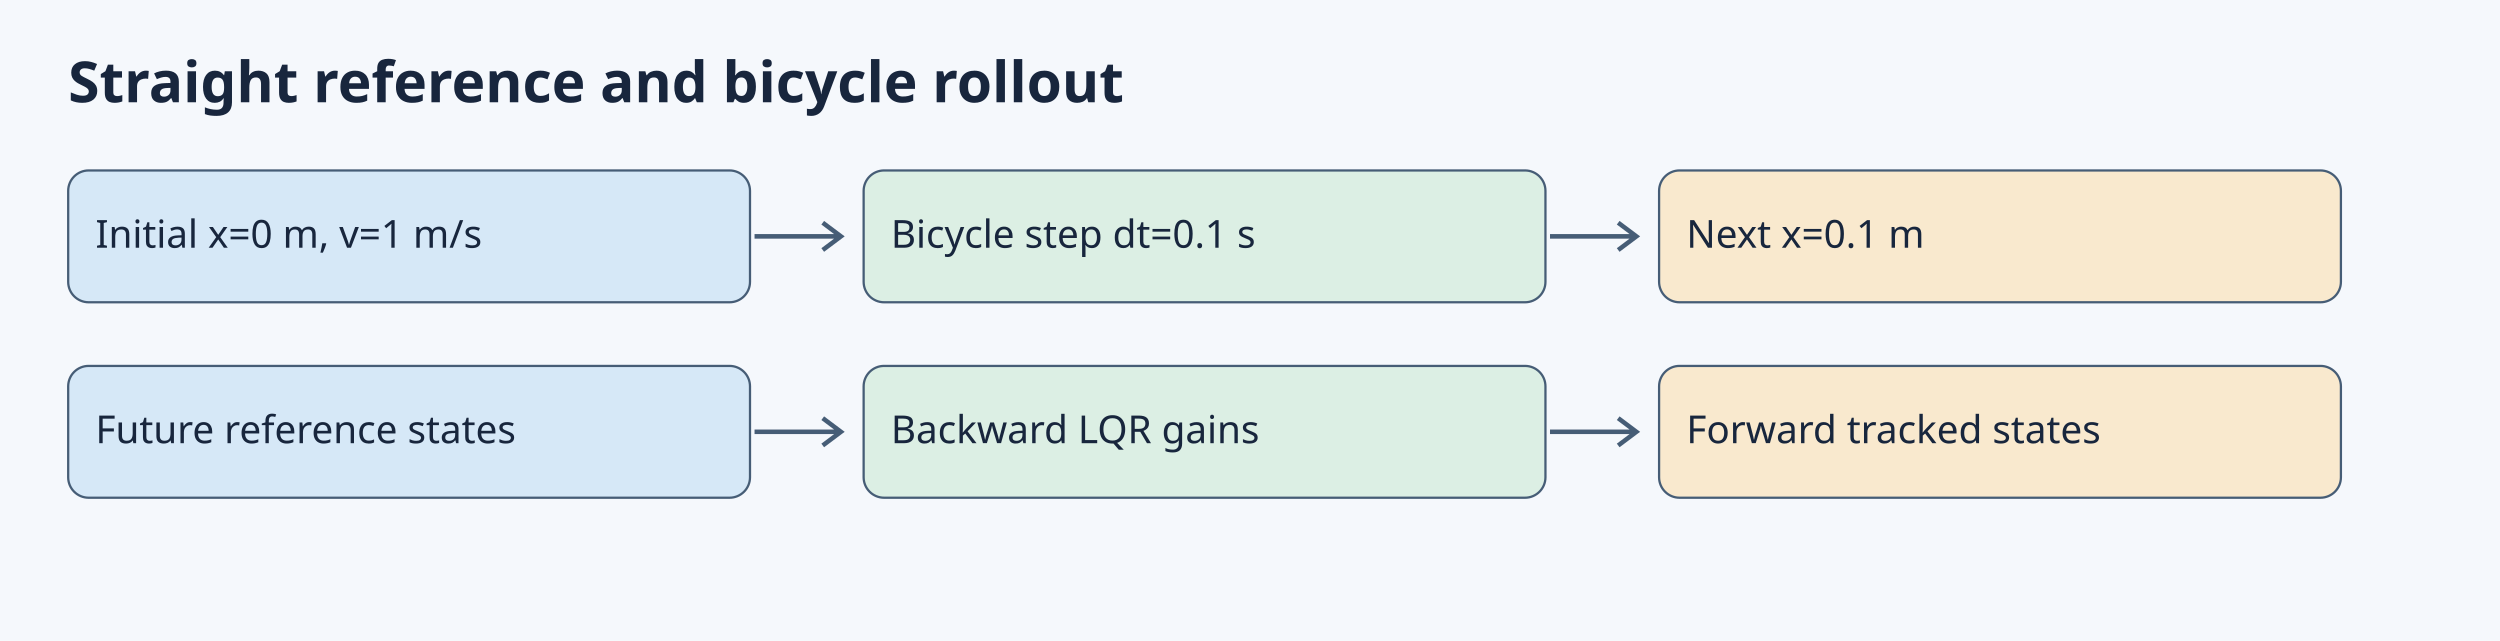
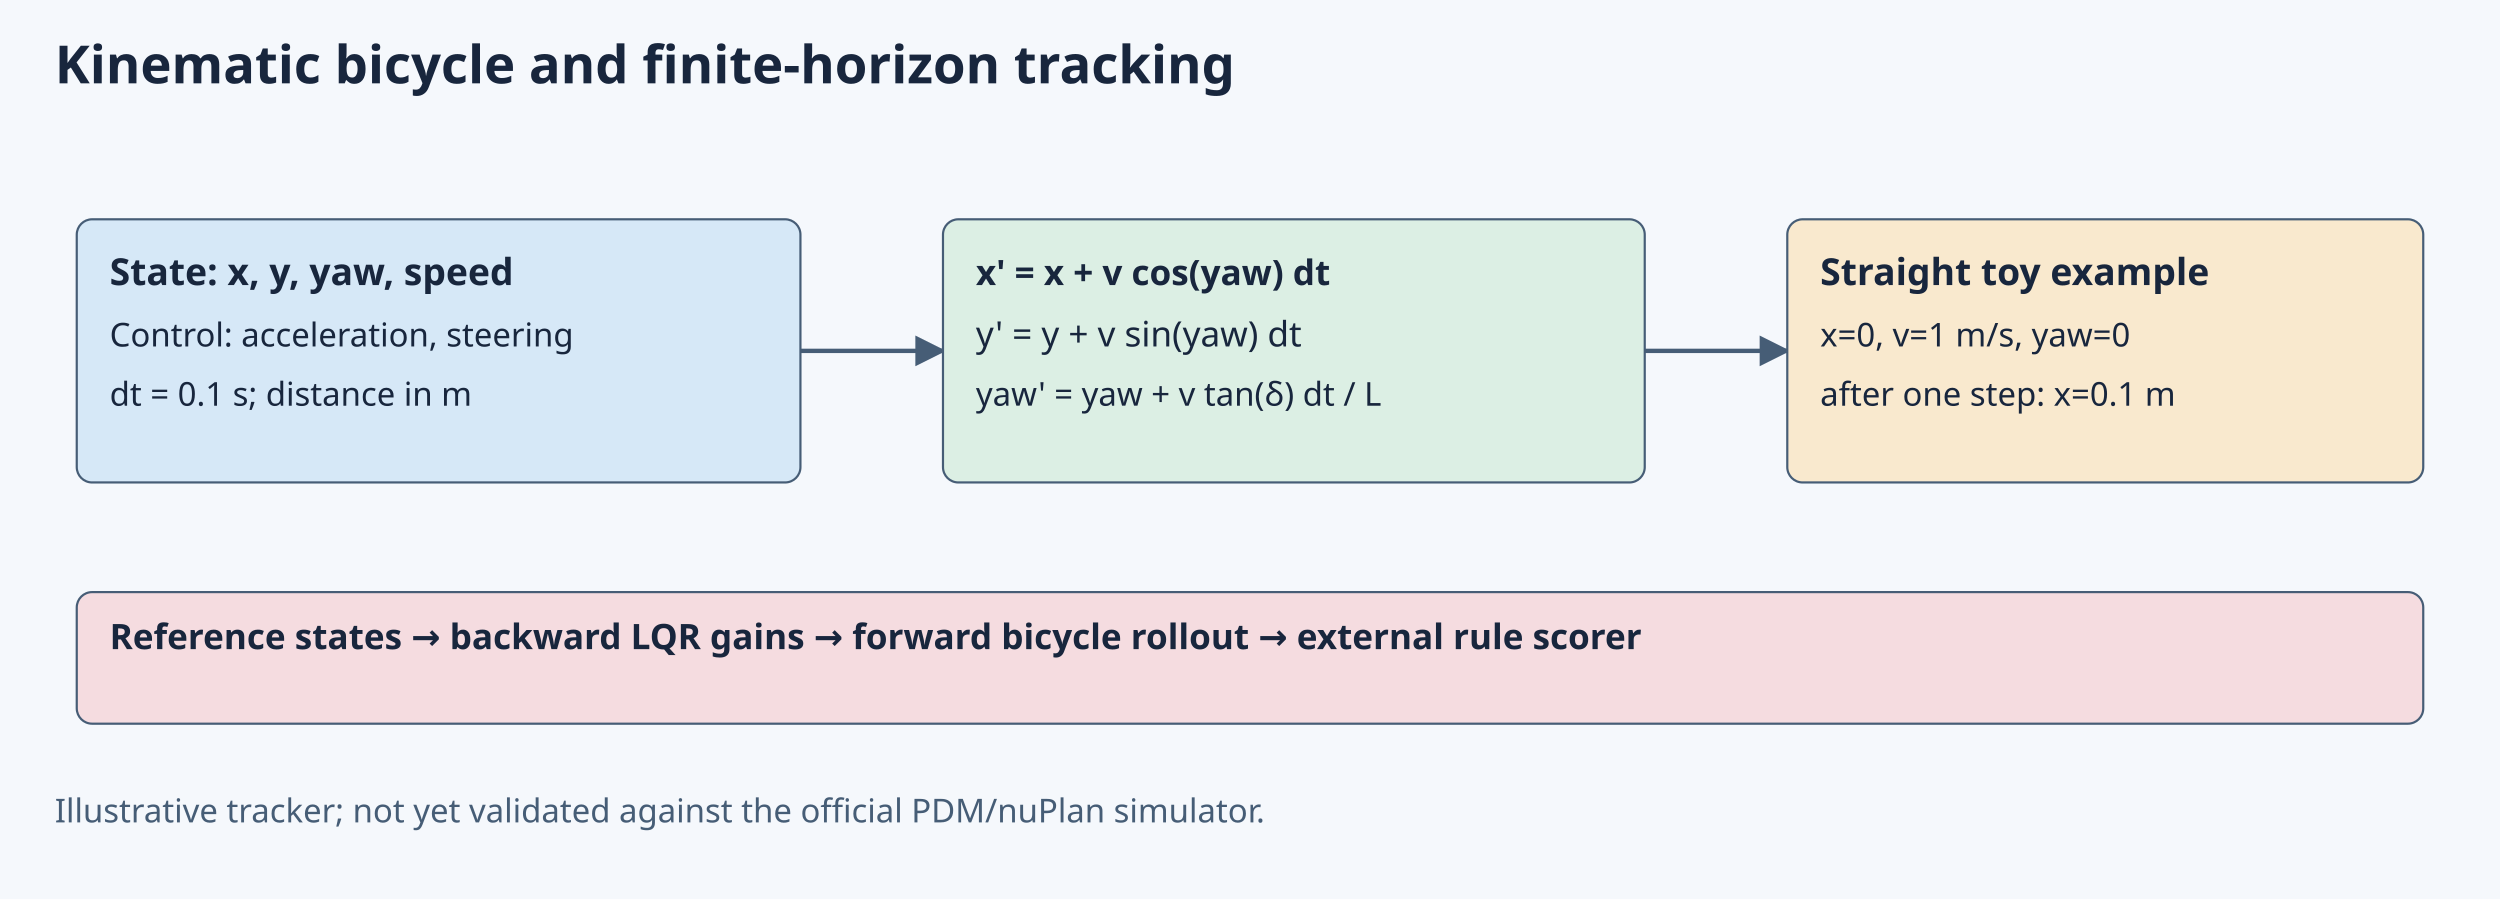
- <svg xmlns="http://www.w3.org/2000/svg" width="1100" height="282" viewBox="0 0 1100 282">
+ <svg xmlns="http://www.w3.org/2000/svg" width="1140" height="410" viewBox="0 0 1140 410">
  <rect width="100%" height="100%" fill="#f5f8fc" />
-   <text x="30" y="45" font-family="sans-serif" font-size="25" font-weight="bold" fill="#18263d">Straight reference and bicycle rollout</text>
-   <rect x="30" y="75" width="300" height="58" rx="9" fill="#d6e8f7" stroke="#465d76" />
-   <text x="42" y="109" font-family="sans-serif" font-size="17" fill="#18263d">Initial x=0 m, v=1 m/s</text>
-   <path d="M332 104 h 38 m -8 -6 l 8 6 -8 6" fill="none" stroke="#465d76" stroke-width="2" />
-   <rect x="380" y="75" width="300" height="58" rx="9" fill="#dcefe4" stroke="#465d76" />
-   <text x="392" y="109" font-family="sans-serif" font-size="17" fill="#18263d">Bicycle step dt=0.1 s</text>
-   <path d="M682 104 h 38 m -8 -6 l 8 6 -8 6" fill="none" stroke="#465d76" stroke-width="2" />
-   <rect x="730" y="75" width="300" height="58" rx="9" fill="#f9e9ce" stroke="#465d76" />
-   <text x="742" y="109" font-family="sans-serif" font-size="17" fill="#18263d">Next x=0.1 m</text>
-   <rect x="30" y="161" width="300" height="58" rx="9" fill="#d6e8f7" stroke="#465d76" />
-   <text x="42" y="195" font-family="sans-serif" font-size="17" fill="#18263d">Future reference states</text>
-   <path d="M332 190 h 38 m -8 -6 l 8 6 -8 6" fill="none" stroke="#465d76" stroke-width="2" />
-   <rect x="380" y="161" width="300" height="58" rx="9" fill="#dcefe4" stroke="#465d76" />
-   <text x="392" y="195" font-family="sans-serif" font-size="17" fill="#18263d">Backward LQR gains</text>
-   <path d="M682 190 h 38 m -8 -6 l 8 6 -8 6" fill="none" stroke="#465d76" stroke-width="2" />
-   <rect x="730" y="161" width="300" height="58" rx="9" fill="#f9e9ce" stroke="#465d76" />
-   <text x="742" y="195" font-family="sans-serif" font-size="17" fill="#18263d">Forward tracked states</text>
+   <defs>
+     <marker id="a" viewBox="0 0 10 10" refX="9" refY="5" markerWidth="7" markerHeight="7" orient="auto">
+       <path d="M0 0 L10 5 L0 10Z" fill="#465d76" />
+     </marker>
+   </defs>
+   <text x="25" y="38" font-family="sans-serif" font-size="24" font-weight="bold" fill="#18263d">Kinematic bicycle and finite-horizon tracking</text>
+   <rect x="35" y="100" width="330" height="120" rx="7" fill="#d6e8f7" stroke="#465d76" />
+   <text x="50" y="130" font-family="sans-serif" font-size="17" font-weight="bold" fill="#18263d">State: x, y, yaw, speed</text>
+   <text x="50" y="158" font-family="sans-serif" font-size="15" font-weight="normal" fill="#18263d">Control: acceleration, steering</text>
+   <text x="50" y="185" font-family="sans-serif" font-size="15" font-weight="normal" fill="#18263d">dt = 0.1 s; distance in m</text>
+   <path d="M365 160 H430" fill="none" stroke="#465d76" stroke-width="2" marker-end="url(#a)" />
+   <rect x="430" y="100" width="320" height="120" rx="7" fill="#dcefe4" stroke="#465d76" />
+   <text x="445" y="130" font-family="sans-serif" font-size="16" font-weight="bold" fill="#18263d">x' = x + v cos(yaw) dt</text>
+   <text x="445" y="158" font-family="sans-serif" font-size="16" font-weight="normal" fill="#18263d">y' = y + v sin(yaw) dt</text>
+   <text x="445" y="185" font-family="sans-serif" font-size="15" font-weight="normal" fill="#18263d">yaw' = yaw + v tan(δ) dt / L</text>
+   <path d="M750 160 H815" fill="none" stroke="#465d76" stroke-width="2" marker-end="url(#a)" />
+   <rect x="815" y="100" width="290" height="120" rx="7" fill="#f9e9ce" stroke="#465d76" />
+   <text x="830" y="130" font-family="sans-serif" font-size="17" font-weight="bold" fill="#18263d">Straight toy example</text>
+   <text x="830" y="158" font-family="sans-serif" font-size="15" font-weight="normal" fill="#18263d">x=0, v=1 m/s, yaw=0</text>
+   <text x="830" y="185" font-family="sans-serif" font-size="15" font-weight="normal" fill="#18263d">after one step: x=0.1 m</text>
+   <rect x="35" y="270" width="1070" height="60" rx="7" fill="#f5dce0" stroke="#465d76" />
+   <text x="50" y="296" font-family="sans-serif" font-size="16" font-weight="bold" fill="#18263d">Reference states → backward LQR gains → forward bicycle rollout → external rule scorer</text>
+   <text x="25" y="375" font-family="sans-serif" font-size="15" font-weight="normal" fill="#465d76">Illustrative tracker; not yet validated against the official PDM/nuPlan simulator.</text>
</svg>
